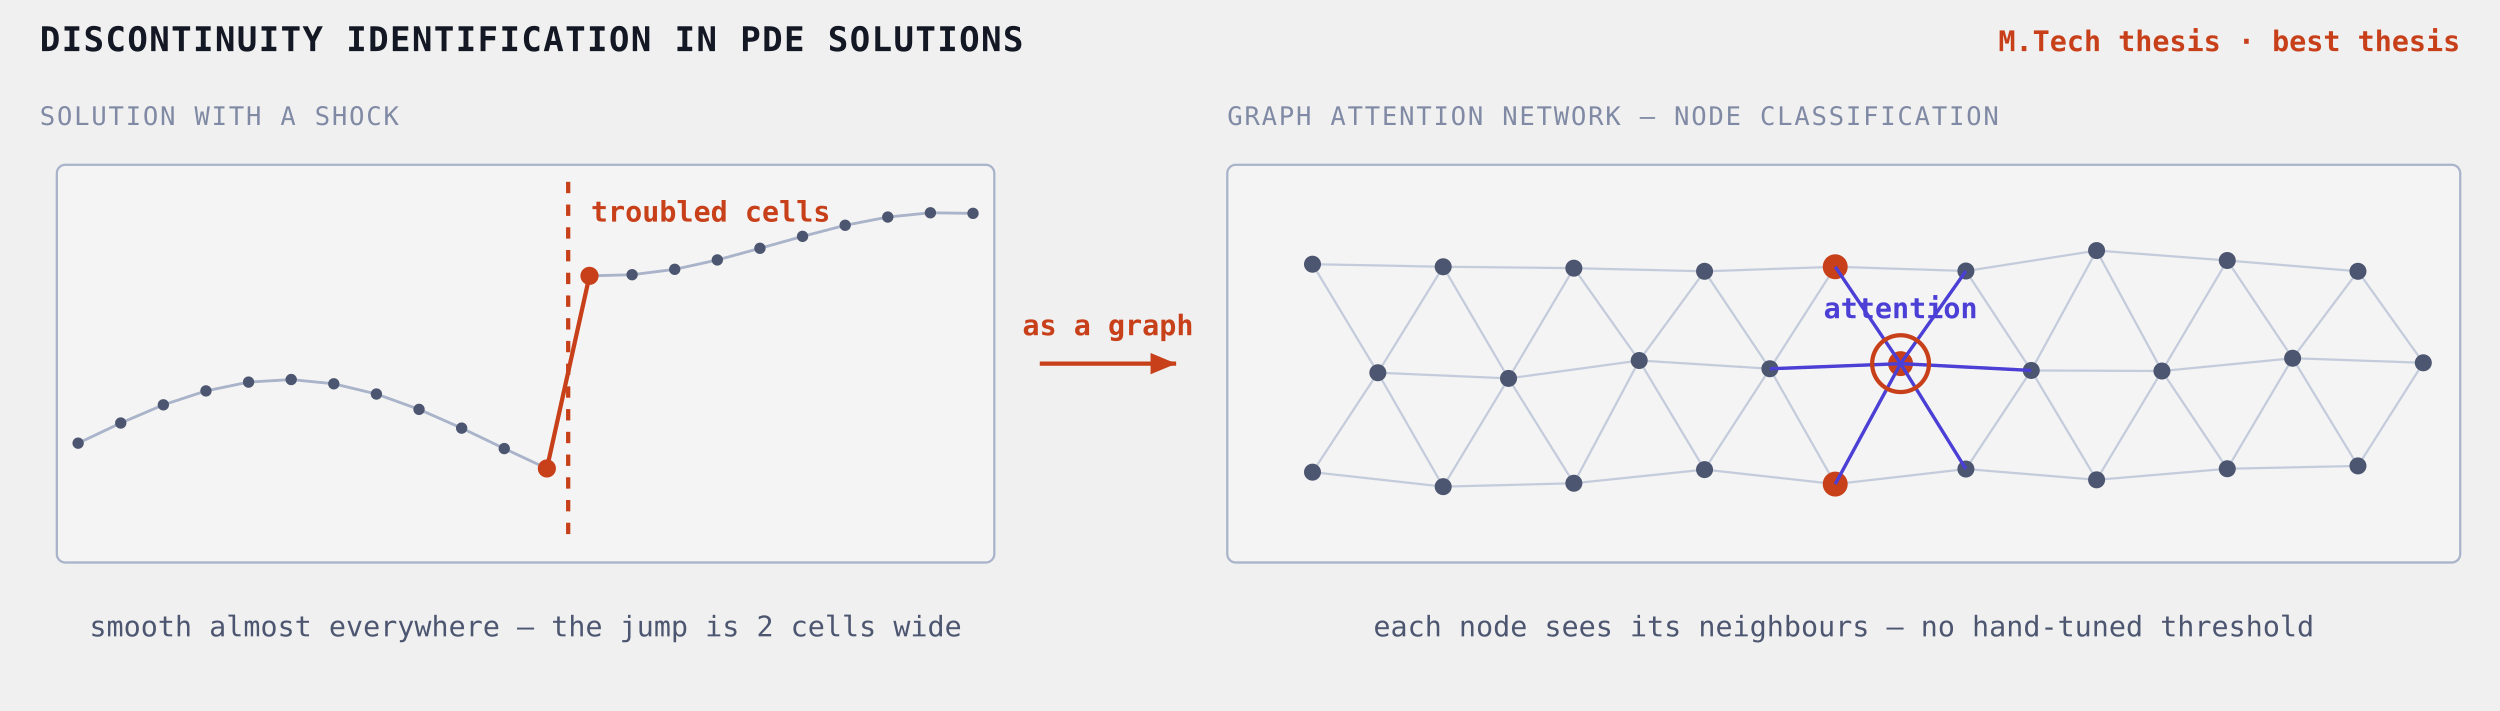
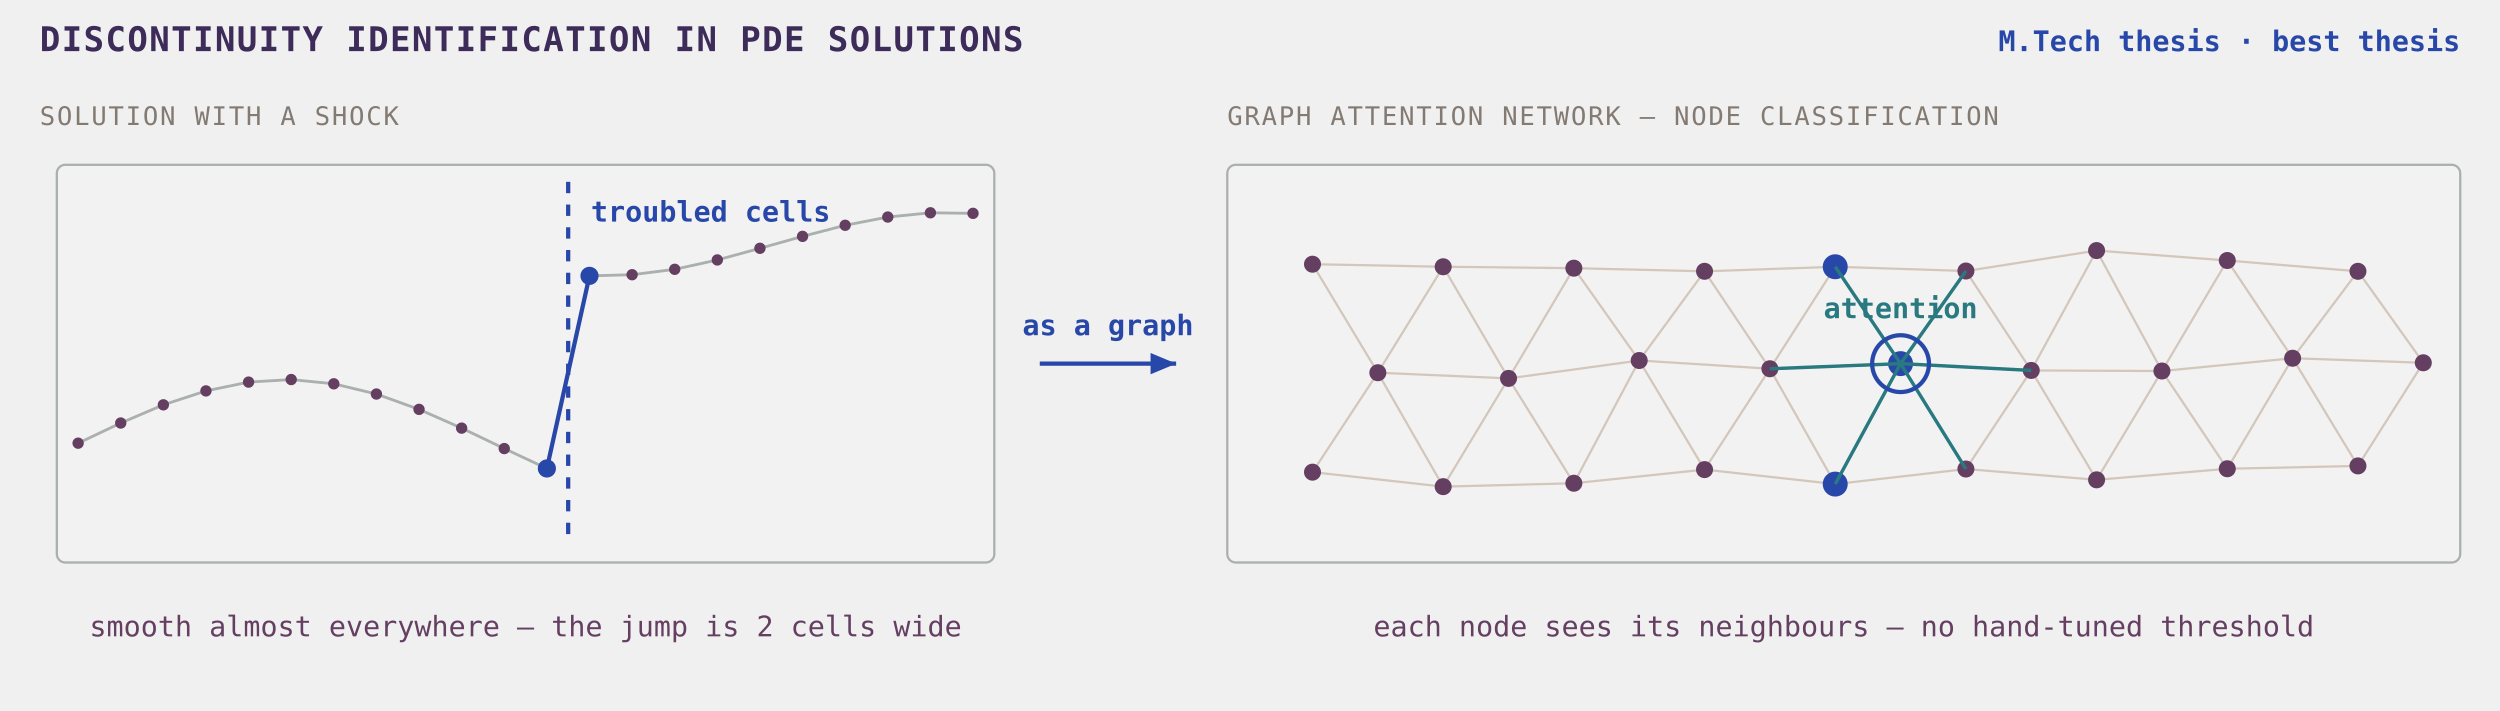
<svg xmlns="http://www.w3.org/2000/svg" viewBox="0 0 880 250" width="880" height="250" role="img" aria-label="A PDE solution with a shock: the two cells straddling the jump are marked troubled, and the same cells as a graph where a GAT classifies each node from its neighbours.">
  <style>
  text { font-family: ui-monospace, SFMono-Regular, Menlo, Consolas, monospace; }
-   .t    { fill: #131824; font-size: 12px; font-weight: 600; letter-spacing: .04em; }
-   .l    { fill: #131824; font-size: 11px; font-weight: 600; }
-   .s    { fill: #4d5670; font-size: 10px; }
-   .f    { fill: #808aa4; font-size: 9px; letter-spacing: .07em; }
-   .a    { fill: #c8401a; font-size: 10px; font-weight: 600; }
-   .a2   { fill: #4b3fd6; font-size: 10px; font-weight: 600; }
-   .ax   { stroke: #131824; fill: none; stroke-width: 1.2; }
-   .ln   { stroke: #a9b3c9; fill: none; stroke-width: 1; }
-   .hair { stroke: #c4ccdc; fill: none; stroke-width: .8; }
-   .acc  { stroke: #c8401a; fill: none; stroke-width: 1.5; }
-   .acc2 { stroke: #4b3fd6; fill: none; stroke-width: 1.2; }
-   .dot  { fill: #131824; }
-   .dotS { fill: #4d5670; }
-   .dotA { fill: #c8401a; }
-   .panel { fill: #ffffff; fill-opacity: .30; stroke: #a9b3c9; stroke-width: .8; }
-   .wash { fill: #131824; fill-opacity: .05; }
-   .washH { fill: #131824; fill-opacity: .22; }
-   .face { fill: #131824; fill-opacity: .05; stroke: #a9b3c9; stroke-width: 1; }
-   .fillA { fill: #c8401a; fill-opacity: .16; stroke: #c8401a; stroke-width: 1.2; }
-   .fill2 { fill: #4b3fd6; fill-opacity: .14; stroke: #4b3fd6; stroke-width: 1; }
-   .hd   { fill: #4d5670; }
-   .hdA  { fill: #c8401a; }
+   .t    { fill: #3d2b5a; font-size: 12px; font-weight: 600; letter-spacing: .04em; }
+   .l    { fill: #3d2b5a; font-size: 11px; font-weight: 600; }
+   .s    { fill: #643f61; font-size: 10px; }
+   .f    { fill: #837a72; font-size: 9px; letter-spacing: .07em; }
+   .a    { fill: #2848a9; font-size: 10px; font-weight: 600; }
+   .a2   { fill: #287980; font-size: 10px; font-weight: 600; }
+   .ax   { stroke: #3d2b5a; fill: none; stroke-width: 1.2; }
+   .ln   { stroke: #aab0ad; fill: none; stroke-width: 1; }
+   .hair { stroke: #d3c7bb; fill: none; stroke-width: .8; }
+   .acc  { stroke: #2848a9; fill: none; stroke-width: 1.5; }
+   .acc2 { stroke: #287980; fill: none; stroke-width: 1.2; }
+   .dot  { fill: #3d2b5a; }
+   .dotS { fill: #643f61; }
+   .dotA { fill: #2848a9; }
+   .panel { fill: #fbf8f6; fill-opacity: .30; stroke: #aab0ad; stroke-width: .8; }
+   .wash { fill: #3d2b5a; fill-opacity: .05; }
+   .washH { fill: #3d2b5a; fill-opacity: .22; }
+   .face { fill: #3d2b5a; fill-opacity: .05; stroke: #aab0ad; stroke-width: 1; }
+   .fillA { fill: #2848a9; fill-opacity: .16; stroke: #2848a9; stroke-width: 1.2; }
+   .fill2 { fill: #287980; fill-opacity: .14; stroke: #287980; stroke-width: 1; }
+   .hd   { fill: #643f61; }
+   .hdA  { fill: #2848a9; }
</style>
  <defs>
    <marker id="h" markerWidth="7" markerHeight="7" refX="6" refY="3" orient="auto">
      <path d="M0 0.5 L6 3 L0 5.5 z" class="hd" />
    </marker>
    <marker id="hA" markerWidth="7" markerHeight="7" refX="6" refY="3" orient="auto">
      <path d="M0 0.5 L6 3 L0 5.5 z" class="hdA" />
    </marker>
  </defs>
  <text x="14" y="18" class="t">DISCONTINUITY IDENTIFICATION IN PDE SOLUTIONS</text>
  <text x="866" y="18" class="a" text-anchor="end">M.Tech thesis · best thesis</text>
  <text x="14" y="44" class="f">SOLUTION WITH A SHOCK</text>
  <rect x="20" y="58" width="330" height="140" rx="3" class="panel" />
  <path d="M27.5 156.0 L42.5 148.9 L57.5 142.5 L72.5 137.6 L87.5 134.5 L102.5 133.6 L117.5 135.1 L132.5 138.7 L147.5 144.1 L162.5 150.7 L177.5 157.9 L192.5 164.9 L207.5 97.1 L222.5 96.7 L237.5 94.8 L252.5 91.5 L267.5 87.4 L282.5 83.2 L297.5 79.3 L312.5 76.4 L327.5 74.9 L342.5 75.1" class="ln" />
  <path d="M192.5 164.9 L207.5 97.1" class="acc" />
  <circle cx="27.5" cy="156.0" r="2" class="dotS" />
  <circle cx="42.5" cy="148.9" r="2" class="dotS" />
  <circle cx="57.5" cy="142.5" r="2" class="dotS" />
  <circle cx="72.5" cy="137.6" r="2" class="dotS" />
  <circle cx="87.5" cy="134.5" r="2" class="dotS" />
  <circle cx="102.5" cy="133.6" r="2" class="dotS" />
  <circle cx="117.5" cy="135.1" r="2" class="dotS" />
  <circle cx="132.5" cy="138.7" r="2" class="dotS" />
  <circle cx="147.5" cy="144.1" r="2" class="dotS" />
  <circle cx="162.5" cy="150.7" r="2" class="dotS" />
  <circle cx="177.5" cy="157.9" r="2" class="dotS" />
  <circle cx="192.5" cy="164.9" r="3.2" class="dotA" />
  <circle cx="207.5" cy="97.1" r="3.2" class="dotA" />
  <circle cx="222.5" cy="96.7" r="2" class="dotS" />
  <circle cx="237.5" cy="94.8" r="2" class="dotS" />
  <circle cx="252.5" cy="91.5" r="2" class="dotS" />
  <circle cx="267.5" cy="87.4" r="2" class="dotS" />
  <circle cx="282.5" cy="83.2" r="2" class="dotS" />
  <circle cx="297.5" cy="79.3" r="2" class="dotS" />
  <circle cx="312.5" cy="76.4" r="2" class="dotS" />
  <circle cx="327.5" cy="74.9" r="2" class="dotS" />
  <circle cx="342.5" cy="75.1" r="2" class="dotS" />
  <path d="M200.0 64 V192" class="acc" stroke-dasharray="4 4" />
  <text x="208.0" y="78" class="a">troubled cells</text>
  <text x="185" y="224" class="s" text-anchor="middle">smooth almost everywhere — the jump is 2 cells wide</text>
  <path d="M366 128 H414" class="acc" marker-end="url(#hA)" />
  <text x="390" y="118" class="a" text-anchor="middle">as a graph</text>
  <text x="432" y="44" class="f">GRAPH ATTENTION NETWORK — NODE CLASSIFICATION</text>
  <rect x="432" y="58" width="434" height="140" rx="3" class="panel" />
  <path d="M462.0 93.0 L508.0 93.9" class="hair" />
  <path d="M462.0 93.0 L485.0 131.2" class="hair" />
  <path d="M508.0 93.9 L554.0 94.4" class="hair" />
  <path d="M508.0 93.9 L485.0 131.2" class="hair" />
  <path d="M508.0 93.9 L531.0 133.2" class="hair" />
  <path d="M554.0 94.4 L600.0 95.5" class="hair" />
  <path d="M554.0 94.4 L531.0 133.2" class="hair" />
  <path d="M554.0 94.4 L577.0 126.9" class="hair" />
  <path d="M600.0 95.5 L646.0 93.9" class="hair" />
  <path d="M600.0 95.5 L577.0 126.9" class="hair" />
  <path d="M600.0 95.5 L623.0 129.8" class="hair" />
  <path d="M646.0 93.9 L692.0 95.4" class="hair" />
  <path d="M646.0 93.9 L623.0 129.8" class="hair" />
  <path d="M646.0 93.9 L669.0 128.0" class="hair" />
  <path d="M692.0 95.4 L738.0 88.2" class="hair" />
  <path d="M692.0 95.4 L669.0 128.0" class="hair" />
  <path d="M692.0 95.4 L715.0 130.4" class="hair" />
  <path d="M738.0 88.2 L784.0 91.7" class="hair" />
  <path d="M738.0 88.2 L715.0 130.4" class="hair" />
  <path d="M738.0 88.2 L761.0 130.6" class="hair" />
  <path d="M784.0 91.7 L830.0 95.5" class="hair" />
  <path d="M784.0 91.7 L761.0 130.6" class="hair" />
  <path d="M784.0 91.7 L807.0 126.1" class="hair" />
  <path d="M830.0 95.5 L807.0 126.1" class="hair" />
  <path d="M830.0 95.5 L853.0 127.7" class="hair" />
  <path d="M485.0 131.2 L531.0 133.2" class="hair" />
  <path d="M485.0 131.2 L462.0 166.2" class="hair" />
  <path d="M485.0 131.2 L508.0 171.3" class="hair" />
  <path d="M531.0 133.2 L577.0 126.9" class="hair" />
  <path d="M531.0 133.2 L508.0 171.3" class="hair" />
  <path d="M531.0 133.2 L554.0 170.1" class="hair" />
  <path d="M577.0 126.9 L623.0 129.8" class="hair" />
  <path d="M577.0 126.9 L554.0 170.1" class="hair" />
  <path d="M577.0 126.9 L600.0 165.3" class="hair" />
  <path d="M623.0 129.8 L669.0 128.0" class="hair" />
  <path d="M623.0 129.8 L600.0 165.3" class="hair" />
  <path d="M623.0 129.8 L646.0 170.4" class="hair" />
  <path d="M669.0 128.0 L715.0 130.4" class="hair" />
  <path d="M669.0 128.0 L646.0 170.4" class="hair" />
  <path d="M669.0 128.0 L692.0 165.1" class="hair" />
  <path d="M715.0 130.4 L761.0 130.6" class="hair" />
  <path d="M715.0 130.4 L692.0 165.1" class="hair" />
  <path d="M715.0 130.4 L738.0 168.9" class="hair" />
  <path d="M761.0 130.6 L807.0 126.1" class="hair" />
  <path d="M761.0 130.6 L738.0 168.9" class="hair" />
  <path d="M761.0 130.6 L784.0 165.0" class="hair" />
  <path d="M807.0 126.1 L853.0 127.7" class="hair" />
  <path d="M807.0 126.1 L784.0 165.0" class="hair" />
  <path d="M807.0 126.1 L830.0 164.0" class="hair" />
  <path d="M853.0 127.7 L830.0 164.0" class="hair" />
  <path d="M462.0 166.2 L508.0 171.3" class="hair" />
  <path d="M508.0 171.3 L554.0 170.1" class="hair" />
  <path d="M554.0 170.1 L600.0 165.3" class="hair" />
  <path d="M600.0 165.3 L646.0 170.4" class="hair" />
  <path d="M646.0 170.4 L692.0 165.1" class="hair" />
  <path d="M692.0 165.1 L738.0 168.9" class="hair" />
  <path d="M738.0 168.9 L784.0 165.0" class="hair" />
  <path d="M784.0 165.0 L830.0 164.0" class="hair" />
  <circle cx="462.0" cy="93.0" r="3" class="dotS" />
  <circle cx="508.0" cy="93.9" r="3" class="dotS" />
  <circle cx="554.0" cy="94.4" r="3" class="dotS" />
  <circle cx="600.0" cy="95.5" r="3" class="dotS" />
  <circle cx="646.0" cy="93.9" r="4.4" class="dotA" />
  <circle cx="692.0" cy="95.4" r="3" class="dotS" />
  <circle cx="738.0" cy="88.2" r="3" class="dotS" />
  <circle cx="784.0" cy="91.7" r="3" class="dotS" />
  <circle cx="830.0" cy="95.5" r="3" class="dotS" />
  <circle cx="485.0" cy="131.2" r="3" class="dotS" />
  <circle cx="531.0" cy="133.2" r="3" class="dotS" />
  <circle cx="577.0" cy="126.9" r="3" class="dotS" />
  <circle cx="623.0" cy="129.8" r="3" class="dotS" />
  <circle cx="669.0" cy="128.0" r="4.4" class="dotA" />
  <circle cx="715.0" cy="130.4" r="3" class="dotS" />
  <circle cx="761.0" cy="130.6" r="3" class="dotS" />
  <circle cx="807.0" cy="126.1" r="3" class="dotS" />
  <circle cx="853.0" cy="127.7" r="3" class="dotS" />
  <circle cx="462.0" cy="166.2" r="3" class="dotS" />
  <circle cx="508.0" cy="171.3" r="3" class="dotS" />
  <circle cx="554.0" cy="170.1" r="3" class="dotS" />
  <circle cx="600.0" cy="165.3" r="3" class="dotS" />
  <circle cx="646.0" cy="170.4" r="4.4" class="dotA" />
  <circle cx="692.0" cy="165.1" r="3" class="dotS" />
  <circle cx="738.0" cy="168.9" r="3" class="dotS" />
  <circle cx="784.0" cy="165.0" r="3" class="dotS" />
  <circle cx="830.0" cy="164.0" r="3" class="dotS" />
  <path d="M646.0 93.9 L669.0 128.0" class="acc2" />
  <path d="M692.0 95.4 L669.0 128.0" class="acc2" />
  <path d="M623.0 129.8 L669.0 128.0" class="acc2" />
  <path d="M715.0 130.4 L669.0 128.0" class="acc2" />
  <path d="M646.0 170.4 L669.0 128.0" class="acc2" />
  <path d="M692.0 165.1 L669.0 128.0" class="acc2" />
  <circle cx="669.0" cy="128.0" r="10" fill="none" class="acc" />
  <text x="669.0" y="112.0" class="a2" text-anchor="middle">attention</text>
  <text x="649" y="224" class="s" text-anchor="middle">each node sees its neighbours — no hand-tuned threshold</text>
</svg>
